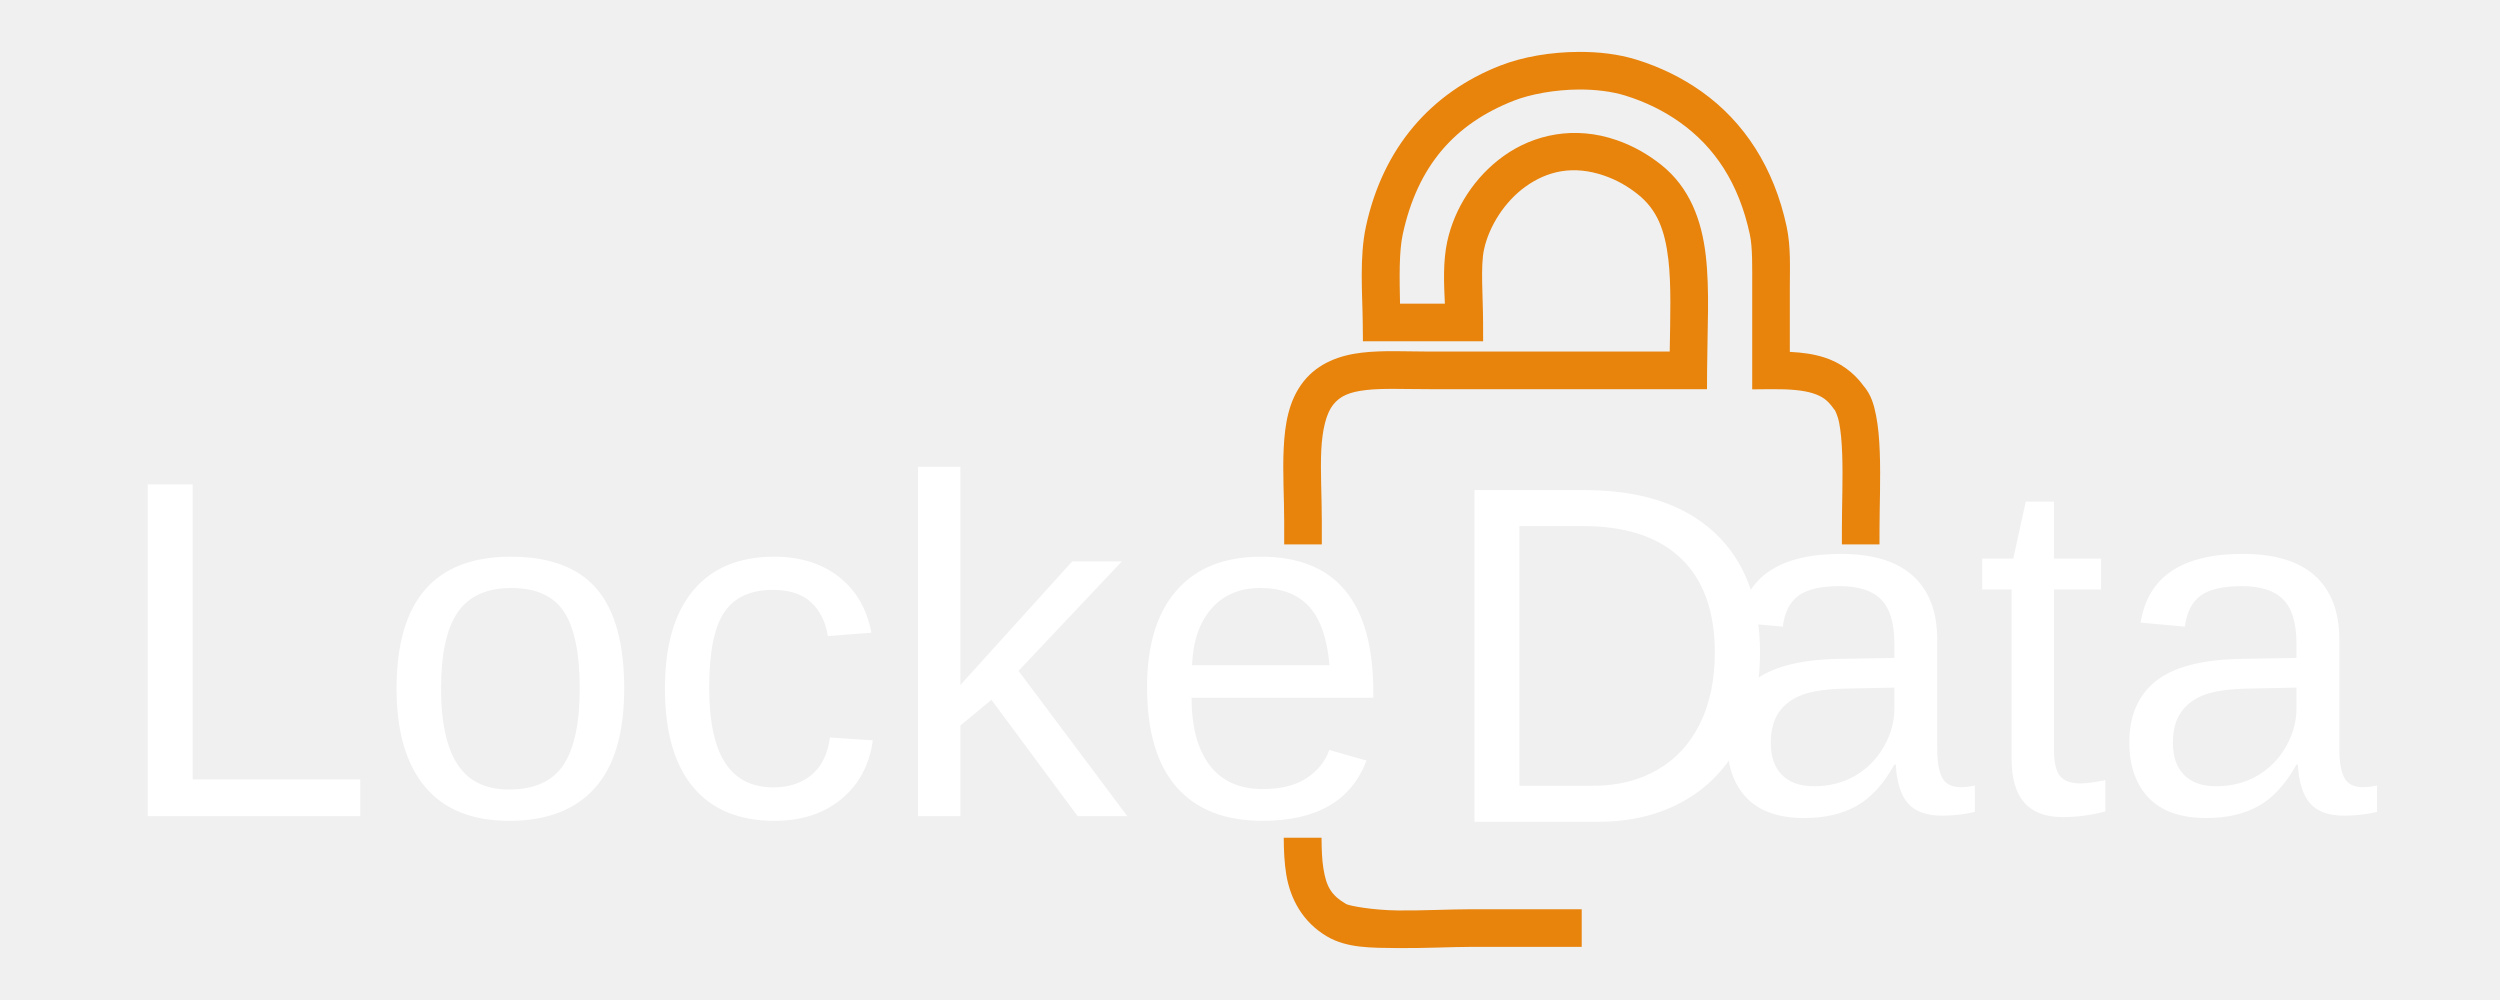
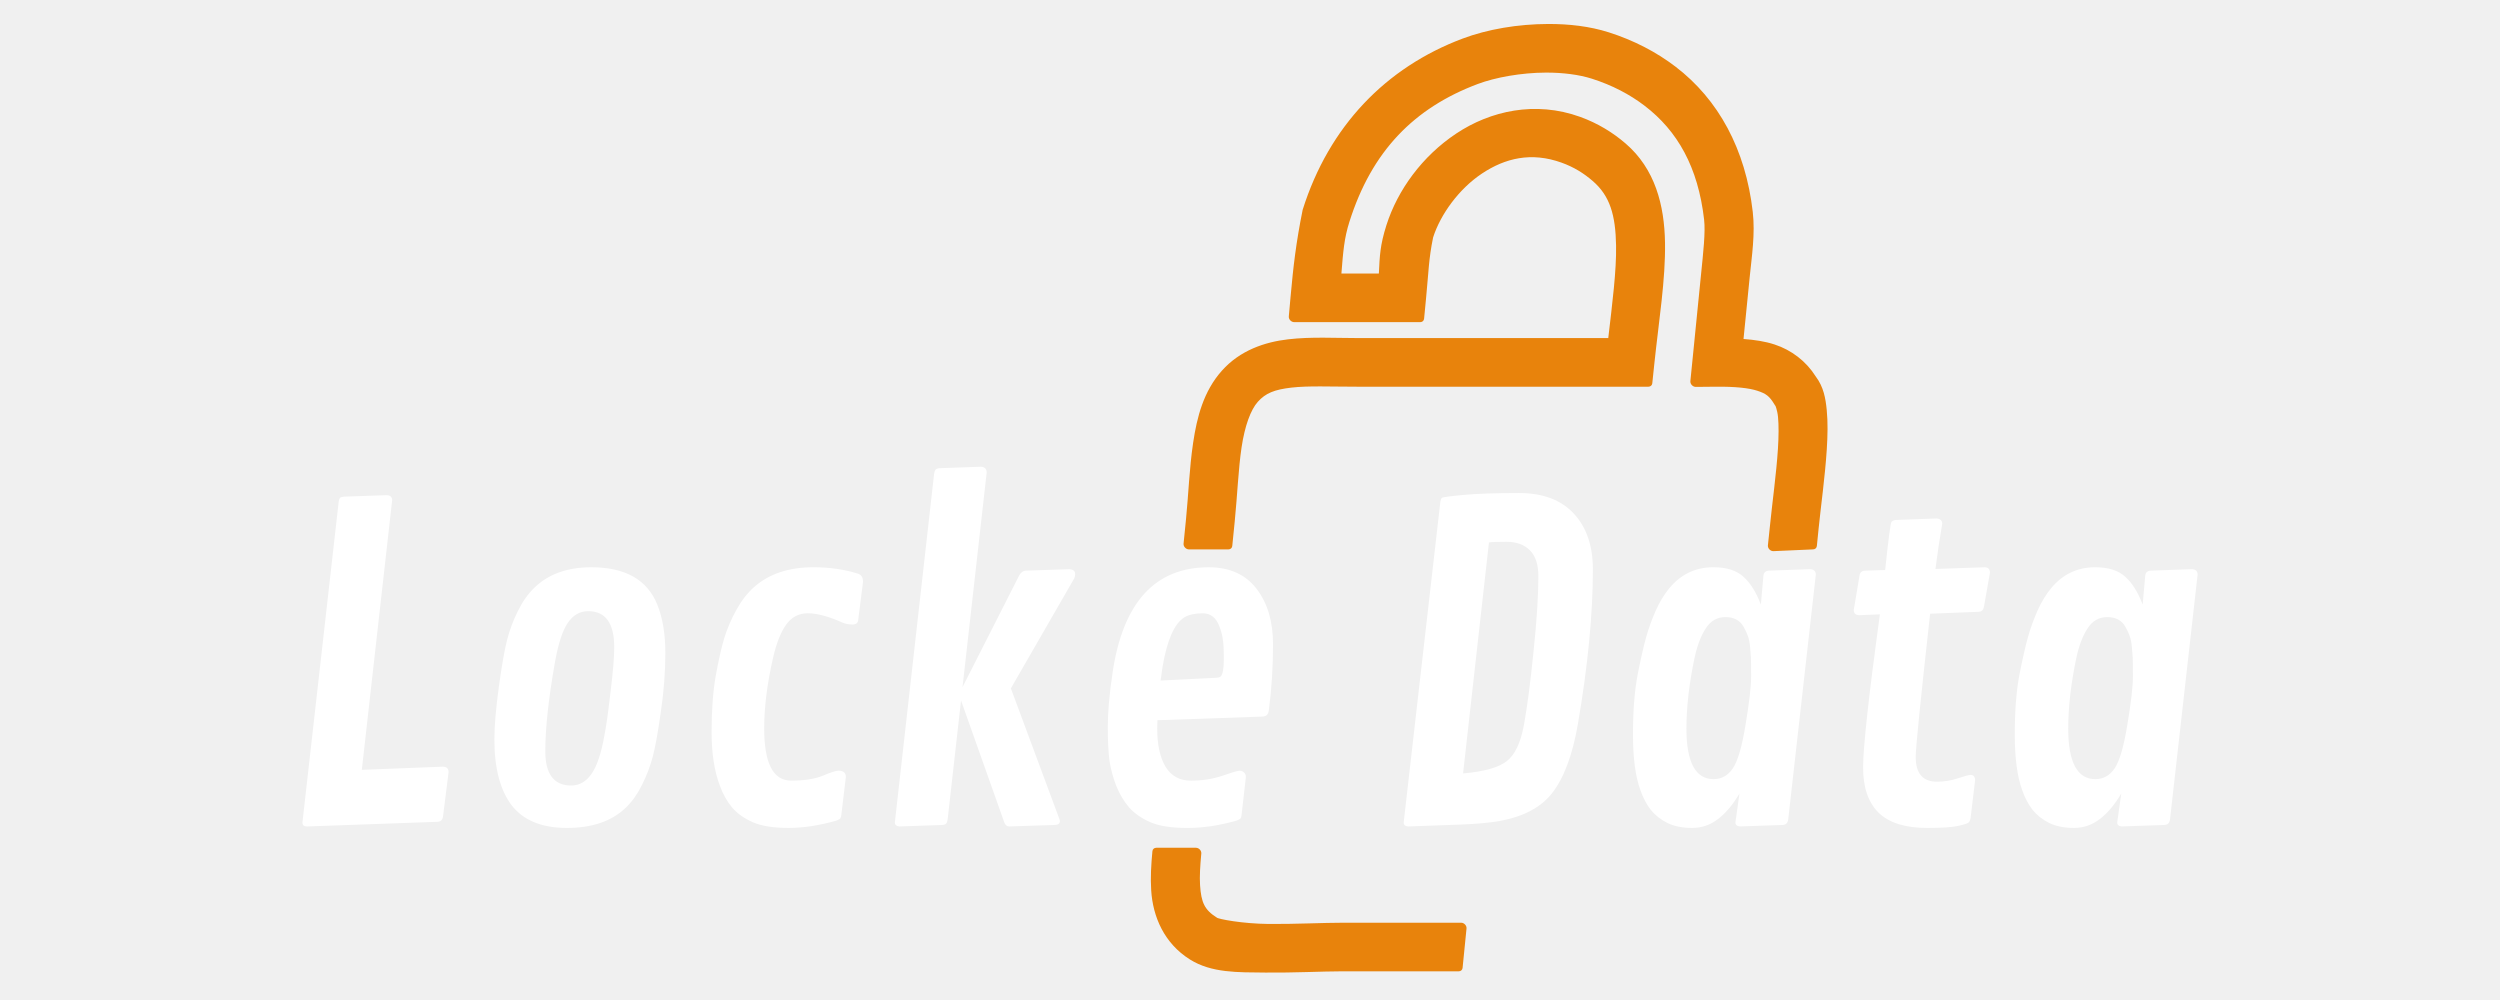
- <svg xmlns="http://www.w3.org/2000/svg" width="3000" height="1200" viewBox="0 0 793.75 317.5" version="1.1" id="svg8">
-   <defs id="defs2" />
-   <g id="layer1" transform="translate(0,20.50004)">
-     <g transform="matrix(0.08237261,0,0,0.08237261,500.4518,-29.68339)" id="g1009">
-       <rect style="opacity:1;vector-effect:none;fill:none;fill-opacity:1;stroke:none;stroke-width:44.592;stroke-linecap:butt;stroke-linejoin:miter;stroke-miterlimit:4;stroke-dasharray:none;stroke-dashoffset:0;stroke-opacity:1;paint-order:stroke markers fill" id="rect991" width="9636.092" height="3854.436" x="-6075.463" y="111.485" />
-       <g id="g1007" transform="translate(-2710.833,-853.8864)">
-         <text id="text995" y="4100.24" x="3213.978" style="font-style:normal;font-variant:normal;font-weight:normal;font-stretch:normal;font-size:1858.366px;line-height:1.25;font-family:Roboto;-inkscape-font-specification:Roboto;font-variant-ligatures:normal;font-variant-position:normal;font-variant-caps:normal;font-variant-numeric:normal;font-variant-alternates:normal;font-feature-settings:normal;text-indent:0;text-align:start;text-decoration:none;text-decoration-line:none;text-decoration-style:solid;text-decoration-color:#000000;letter-spacing:0px;word-spacing:0px;text-transform:none;writing-mode:lr-tb;direction:ltr;text-orientation:mixed;dominant-baseline:auto;baseline-shift:baseline;text-anchor:start;white-space:normal;shape-padding:0;opacity:1;vector-effect:none;fill:#ffffff;fill-opacity:1;stroke:none;stroke-width:46.459;stroke-linecap:butt;stroke-linejoin:miter;stroke-miterlimit:4;stroke-dasharray:none;stroke-dashoffset:0;stroke-opacity:1;" xml:space="preserve">
-           <tspan style="font-style:normal;font-variant:normal;font-weight:normal;font-stretch:normal;font-size:1858.366px;line-height:1.25;font-family:Arial;-inkscape-font-specification:Arial;font-variant-ligatures:normal;font-variant-position:normal;font-variant-caps:normal;font-variant-numeric:normal;font-variant-alternates:normal;font-feature-settings:normal;text-indent:0;text-align:start;text-decoration:none;text-decoration-line:none;text-decoration-style:solid;text-decoration-color:#000000;letter-spacing:0px;word-spacing:0px;text-transform:none;writing-mode:lr-tb;direction:ltr;text-orientation:mixed;dominant-baseline:auto;baseline-shift:baseline;text-anchor:start;white-space:normal;shape-padding:0;vector-effect:none;fill:#ffffff;fill-opacity:1;stroke:none;stroke-width:46.459;stroke-linecap:butt;stroke-linejoin:miter;stroke-miterlimit:4;stroke-dasharray:none;stroke-dashoffset:0;stroke-opacity:1;" y="4100.24" x="3213.978" id="tspan993">ata</tspan>
-         </text>
-         <text id="text999" y="4111.06" x="-2947.696" style="font-style:normal;font-variant:normal;font-weight:normal;font-stretch:normal;font-size:1858.366px;line-height:1.25;font-family:Cavorting;-inkscape-font-specification:Cavorting;letter-spacing:0px;word-spacing:0px;fill:#ffffff;fill-opacity:1;stroke:none;stroke-width:100;stroke-miterlimit:4;stroke-dasharray:none;paint-order:markers stroke fill;" xml:space="preserve">
-           <tspan style="font-style:normal;font-variant:normal;font-weight:normal;font-stretch:normal;font-family:Arial;-inkscape-font-specification:Arial;fill:#ffffff;fill-opacity:1;stroke:none;stroke-width:100;stroke-miterlimit:4;stroke-dasharray:none;paint-order:markers stroke fill;" y="4111.06" x="-2947.696" id="tspan997">Locke</tspan>
-         </text>
-         <path id="path1001" d="m 2722.271,1165.389 c -109.661,0.329 -217.891,19 -304.568,52.906 -267.283,104.553 -451.877,316.776 -517.385,620.088 -25.588,118.483 -13.58,257.189 -12.377,370.769 l 0.76,71.731 h 463.309 l -0.207,-72.705 c -0.287,-101.329 -10.466,-216.841 3.703,-281.691 19.376,-88.663 79.048,-184.294 161.053,-242.637 82.006,-58.343 181.647,-83.509 303.178,-41.158 49.067,17.099 89.828,40.945 127.555,70.797 75.081,59.406 105.379,137.787 118.756,252.785 11.37,97.746 7.235,218.759 5.16,354.123 h -926.26 c -91.507,0 -178.718,-5.361 -261.352,4.387 -82.633,9.748 -166.653,38.91 -223.637,110.898 -57.954,73.214 -72.089,164.975 -76.658,257.672 -4.569,92.697 1.889,189.981 1.889,279.961 v 90.324 h 145.004 v -90.324 c 0,-96.455 -6.03,-192.371 -2.064,-272.824 3.965,-80.454 19.387,-141.793 45.525,-174.814 27.459,-34.689 63.575,-49.417 126.934,-56.891 63.359,-7.474 147.995,-3.389 244.363,-3.389 h 1069.928 l 0.377,-72.121 c 0.838,-160.474 10.504,-308.954 -5.176,-443.756 -15.68,-134.801 -61.468,-261.64 -172.812,-349.74 -48.433,-38.323 -104.374,-71.206 -169.811,-94.01 -164.324,-57.264 -320.688,-21.359 -434.951,59.934 -114.263,81.292 -191.123,203.856 -218.652,329.83 -17.216,78.79 -12.81,164.942 -9.354,240.35 h -172.842 c -2.034,-99.498 -4.081,-199.841 10.398,-266.889 57.031,-264.062 199.984,-426.281 428.475,-515.66 64.219,-25.121 159.529,-42.666 252.176,-42.945 h 0.01 c 63.391,-0.19 125.772,7.544 176.541,23.205 79.749,24.599 150.047,59.823 210.516,102.717 135.352,96.014 228.031,235.814 270.217,432.578 10.857,50.635 9.139,124.62 9.139,203.346 v 393.867 l 73.205,-0.709 c 72.165,-0.701 124.781,4.41 160.588,15.867 35.807,11.457 56.346,25.968 78.766,57.527 l 2.857,4.021 3.375,3.598 c -0.826,-0.88 10.223,17.624 16.377,48.609 6.154,30.986 9.94,72.967 11.633,118.996 3.386,92.059 -1.062,200.127 -1.062,287.965 -0.028,20.552 -0.056,41.109 -0.084,61.662 h 145 c 0.028,-20.518 0.056,-41.041 0.084,-61.559 v -0.049 -0.051 c 0,-82.672 4.665,-192.659 0.963,-293.295 -1.851,-50.318 -5.659,-98.346 -14.312,-141.914 -8.213,-41.35 -18.755,-79.965 -48.19,-114.07 -38.257,-52.879 -91.184,-90.332 -151.217,-109.541 -41.024,-13.127 -84.765,-19.154 -132.982,-21.514 v -249.408 c 0,-74.872 4.405,-155.554 -12.361,-233.746 -48.563,-226.511 -163.116,-403.413 -328.103,-520.449 -73.195,-51.922 -157.572,-93.983 -251.67,-123.008 -69.235,-21.357 -144.693,-29.872 -219.723,-29.646 z M 1583.512,4194.482 c 0.213,49.438 2.312,96.253 9.668,141.449 15.178,93.249 62.662,183.174 156.643,238.637 77.078,45.488 169.919,44.059 272.387,45.1 102.468,1.04 209.829,-4.588 278.588,-4.588 h 431.162 v -145.002 h -431.16 c -76.224,0 -181.153,5.57 -277.117,4.596 -95.964,-0.974 -187.694,-17.627 -200.16,-24.984 -59.197,-34.936 -76.203,-69.36 -87.221,-137.053 -5.318,-32.672 -6.911,-72.336 -7.15,-118.154 z" style="color:#000000;font-style:normal;font-variant:normal;font-weight:normal;font-stretch:normal;font-size:medium;line-height:normal;font-family:sans-serif;font-variant-ligatures:normal;font-variant-position:normal;font-variant-caps:normal;font-variant-numeric:normal;font-variant-alternates:normal;font-feature-settings:normal;text-indent:0;text-align:start;text-decoration:none;text-decoration-line:none;text-decoration-style:solid;text-decoration-color:#000000;letter-spacing:normal;word-spacing:normal;text-transform:none;writing-mode:lr-tb;direction:ltr;text-orientation:mixed;dominant-baseline:auto;baseline-shift:baseline;text-anchor:start;white-space:normal;shape-padding:0;clip-rule:nonzero;display:inline;overflow:visible;visibility:visible;opacity:1;isolation:auto;mix-blend-mode:normal;color-interpolation:sRGB;color-interpolation-filters:linearRGB;solid-color:#000000;solid-opacity:1;vector-effect:none;fill:#e8830c;fill-opacity:1;fill-rule:evenodd;stroke:none;stroke-width:145;stroke-linecap:butt;stroke-linejoin:miter;stroke-miterlimit:4;stroke-dasharray:none;stroke-dashoffset:0;stroke-opacity:1;color-rendering:auto;image-rendering:auto;shape-rendering:auto;text-rendering:auto;enable-background:accumulate" />
-         <text xml:space="preserve" style="font-style:normal;font-variant:normal;font-weight:normal;font-stretch:condensed;font-size:1858.366px;line-height:1.25;font-family:Arial;-inkscape-font-specification:'Arial Condensed';font-variant-ligatures:normal;font-variant-position:normal;font-variant-caps:normal;font-variant-numeric:normal;font-variant-alternates:normal;font-feature-settings:normal;text-indent:0;text-align:start;text-decoration:none;text-decoration-line:none;text-decoration-style:solid;text-decoration-color:#000000;letter-spacing:0px;word-spacing:0px;text-transform:none;writing-mode:lr-tb;direction:ltr;text-orientation:mixed;dominant-baseline:auto;baseline-shift:baseline;text-anchor:start;white-space:normal;shape-padding:0;opacity:1;vector-effect:none;fill:#ffffff;fill-opacity:1;stroke:none;stroke-width:46.459;stroke-linecap:butt;stroke-linejoin:miter;stroke-miterlimit:4;stroke-dasharray:none;stroke-dashoffset:0;stroke-opacity:1;" x="2166.119" y="4132.838" id="text1005">
-           <tspan id="tspan1003" x="2166.119" y="4132.838" style="font-style:normal;font-variant:normal;font-weight:normal;font-stretch:condensed;font-size:1858.366px;line-height:1.25;font-family:Arial;-inkscape-font-specification:'Arial Condensed';font-variant-ligatures:normal;font-variant-position:normal;font-variant-caps:normal;font-variant-numeric:normal;font-variant-alternates:normal;font-feature-settings:normal;text-indent:0;text-align:start;text-decoration:none;text-decoration-line:none;text-decoration-style:solid;text-decoration-color:#000000;letter-spacing:0px;word-spacing:0px;text-transform:none;writing-mode:lr-tb;direction:ltr;text-orientation:mixed;dominant-baseline:auto;baseline-shift:baseline;text-anchor:start;white-space:normal;shape-padding:0;vector-effect:none;fill:#ffffff;fill-opacity:1;stroke:none;stroke-width:46.459;stroke-linecap:butt;stroke-linejoin:miter;stroke-miterlimit:4;stroke-dasharray:none;stroke-dashoffset:0;stroke-opacity:1;">D</tspan>
-         </text>
-       </g>
+ <svg xmlns="http://www.w3.org/2000/svg" width="3e3" height="1200" version="1.1" viewBox="0 0 793.75 317.5">
+   <g transform="translate(0 20.5)">
+     <g fill="#fff" stroke-width="7.421" style="paint-order:markers stroke fill" aria-label="Locke Data">
+       <path d="m124.51 138.33-9.63 85.594 25.793-1.01q1.751 0.067 1.751 1.751l-1.751 13.94q-0.202 1.751-1.751 1.818l-41.484 1.482q-1.414 0-1.414-1.28l11.516-101.89q0.135-0.808 0.404-1.145 0.337-0.337 1.28-0.404l13.536-0.471q1.751 0.067 1.751 1.616z" style="paint-order:markers stroke fill" />
+       <path d="m180 242.37q-11.92 0-17.509-7.138-5.522-7.206-5.522-20.944 0-6.398 1.414-16.701 1.414-10.304 2.626-14.95 1.212-4.714 3.434-9.159 2.222-4.512 5.253-7.408 6.667-6.465 18.048-6.465 16.162 0 20.944 11.852 2.559 6.33 2.559 15.354 0 8.957-1.414 18.587-1.347 9.63-2.559 14.277-1.212 4.579-3.434 9.024-2.155 4.377-5.186 7.273-6.667 6.398-18.654 6.398zm11.92-29.497q0.741-3.569 1.886-13.334 1.212-9.832 1.212-14.546 0-11.448-8.283-11.448-3.906 0-6.465 3.704-2.492 3.704-4.041 12.324-3.098 17.509-3.098 28.419t8.216 10.91q3.906 0 6.465-3.704 2.626-3.771 4.108-12.324z" style="paint-order:markers stroke fill" />
+       <path d="m272.53 161.69q1.482 0.539 1.482 2.559l-1.549 12.189q-0.135 1.347-1.886 1.347-1.684 0-3.232-0.673-6.532-2.896-10.842-2.896t-6.869 3.569q-2.559 3.569-4.108 10.236-2.896 12.459-2.896 22.762 0 16.567 8.553 16.567 6.196 0 10.034-1.549 3.839-1.616 4.983-1.616 2.357 0 2.357 2.02l-1.414 11.852q-0.135 1.212-0.539 1.482-0.337 0.202-0.943 0.471-8.149 2.357-15.354 2.357-7.138 0-11.314-1.818-4.108-1.818-6.532-4.647-2.424-2.896-3.906-6.936-2.626-6.936-2.626-17.038 0-10.169 1.28-17.644 1.347-7.543 2.761-12.257 1.482-4.714 3.906-9.024 2.424-4.377 5.657-7.206 7.071-6.196 18.722-6.196 7.812 0 14.277 2.088z" style="paint-order:markers stroke fill" />
+       <path d="m336.51 240.22q0 1.212-1.818 1.212l-14.344 0.471q-1.01-0.067-1.482-1.28l-13.738-38.723-4.243 37.712q-0.135 0.943-0.471 1.347t-1.28 0.471l-13.536 0.471q-1.482-0.135-1.482-1.28l12.459-110.65q0.135-0.943 0.471-1.347 0.337-0.404 1.28-0.471l13.199-0.471q1.751 0.202 1.751 1.818l-7.677 68.152 17.913-35.288q0.808-1.616 2.222-1.684l13.94-0.471q1.684 0.202 1.684 1.549 0 0.741-0.269 1.347l-20.136 34.951 15.354 41.349q0.202 0.471 0.202 0.808z" style="paint-order:markers stroke fill" />
+       <path d="m354.42 229.04q-1.549-4.041-2.155-7.947-0.539-3.973-0.539-10.842t1.482-16.971q4.916-33.672 30.574-33.672 9.899 0 15.152 6.802 5.253 6.802 5.253 17.644t-1.347 21.079q-0.202 1.818-2.088 1.886l-33.268 1.145q-0.067 1.01-0.067 2.694 0 7.61 2.626 12.055 2.694 4.445 8.081 4.445t9.967-1.549q4.647-1.616 5.455-1.616 0.808 0 1.414 0.539 0.606 0.539 0.606 1.482l-1.347 11.852q-0.067 1.01-0.404 1.347-0.269 0.269-1.145 0.606-8.149 2.357-15.691 2.357t-11.718-1.818q-4.175-1.818-6.734-4.647-2.492-2.896-4.108-6.869zm14.681-37.78-0.606 4.31 17.577-0.875q1.145-0.067 1.482-0.404 1.01-1.01 1.01-5.522 0-4.579-0.337-6.398-0.269-1.886-1.01-3.839-1.549-4.31-5.32-4.31-3.704 0-5.859 1.28-4.781 2.963-6.936 15.758z" style="paint-order:markers stroke fill" />
+       <path d="m457.32 138.73q0.135-0.808 0.471-1.145t6.802-0.943 17.711-0.606q11.314 0 17.375 6.532 6.061 6.465 6.061 17.779 0 21.348-4.781 49.161-2.559 14.748-8.283 21.954-5.253 6.6-16.432 8.687-5.051 0.875-12.324 1.145l-16.769 0.606q-1.482-0.067-1.482-1.28zm15.422 12.997-8.216 73.337q10.034-0.875 13.873-3.906 3.906-3.03 5.455-11.516 1.549-8.485 3.03-23.166 1.549-14.681 1.549-24.042 0-5.522-2.694-8.216t-7.34-2.694q-4.579 0-5.657 0.202z" style="paint-order:markers stroke fill" />
+       <path d="m576.52 161.96-8.755 77.647q-0.202 1.751-1.751 1.818l-13.603 0.471q-1.414-0.135-1.414-1.28l1.28-9.159q-3.098 5.253-6.802 8.081-3.637 2.828-8.216 2.828-4.579 0-7.812-1.549-3.232-1.616-5.32-4.175-2.02-2.626-3.3-6.263-2.357-6.465-2.357-17.644 0-11.246 1.482-19.058 1.549-7.812 2.694-11.852 1.145-4.108 3.03-8.418 1.953-4.31 4.377-7.206 5.522-6.6 13.94-6.6 6.263 0 9.563 3.03 3.3 2.963 5.522 8.822l0.808-9.159q0.135-1.482 1.684-1.616l13.199-0.471q1.751 0.135 1.751 1.751zm-41.08 48.824q0 16.095 8.62 16.095 3.771 0 6.128-3.434 2.357-3.502 4.041-13.94 1.751-10.438 1.751-15.22t-0.067-6.061-0.269-3.367q-0.202-2.155-0.741-3.569-0.539-1.482-1.414-2.963-1.751-2.896-5.657-2.896t-6.196 3.502q-2.29 3.434-3.569 9.226-2.626 12.391-2.626 22.628z" style="paint-order:markers stroke fill" />
+       <path d="m598.54 160.48q1.549-14.816 2.02-15.287 0.471-0.539 1.414-0.606l12.863-0.471q1.818 0.135 1.818 1.684-1.28 7.475-2.155 14.344l15.691-0.539q1.616 0.067 1.616 1.751l-1.886 10.708q-0.269 1.616-1.684 1.684l-15.422 0.606q-4.579 41.214-4.579 45.457 0 7.879 6.734 7.879 3.434 0 6.667-1.077t4.041-1.077q1.414 0 1.414 1.751l-1.414 11.785q-0.135 1.01-0.539 1.482-0.337 0.471-3.3 1.145-2.896 0.673-9.967 0.673-10.371 0-15.354-4.781-4.983-4.849-4.983-14.412t5.32-48.622l-6.6 0.269q-1.684-0.067-1.684-1.684l1.818-10.842q0.202-1.549 1.751-1.616z" style="paint-order:markers stroke fill" />
+       <path d="m697.74 161.96-8.755 77.647q-0.202 1.751-1.751 1.818l-13.603 0.471q-1.414-0.135-1.414-1.28l1.28-9.159q-3.098 5.253-6.802 8.081-3.637 2.828-8.216 2.828-4.579 0-7.812-1.549-3.232-1.616-5.32-4.175-2.02-2.626-3.3-6.263-2.357-6.465-2.357-17.644 0-11.246 1.482-19.058 1.549-7.812 2.694-11.852 1.145-4.108 3.03-8.418 1.953-4.31 4.377-7.206 5.522-6.6 13.94-6.6 6.263 0 9.563 3.03 3.3 2.963 5.522 8.822l0.808-9.159q0.135-1.482 1.684-1.616l13.199-0.471q1.751 0.135 1.751 1.751zm-41.08 48.824q0 16.095 8.62 16.095 3.771 0 6.128-3.434 2.357-3.502 4.041-13.94 1.751-10.438 1.751-15.22t-0.067-6.061-0.269-3.367q-0.202-2.155-0.741-3.569-0.539-1.482-1.414-2.963-1.751-2.896-5.657-2.896t-6.196 3.502q-2.29 3.434-3.569 9.226-2.626 12.391-2.626 22.628z" style="paint-order:markers stroke fill" />
    </g>
+     <path d="m491.55-12.886c-9.631 0.03-19.27 1.661-27.216 4.652-24.309 9.151-42.345 27.767-50.72 54.281-0.012 0.043-0.024 0.086-0.033 0.131-2.069 10.279-2.951 17.763-3.829 27.589l-0.556 6.195c-0.081 0.922 0.766 1.819 1.718 1.821h40.004c0.662 7.99e-4 1.167-0.444 1.23-1.083l0.605-6.279c0.851-8.758 0.844-12.688 2.263-19.553 2.351-7.331 8.206-15.417 15.518-20.274 7.366-4.893 15.655-6.921 25.278-3.447 3.887 1.403 6.976 3.326 9.834 5.782 5.505 4.729 7.297 10.821 7.458 20.577 0.132 7.998-1.176 18.092-2.481 29.338h-78.869c-7.844 0-15.385-0.473-22.771 0.388-7.424 0.866-15.26 3.484-21.038 9.966-5.859 6.573-7.917 14.774-9.123 22.865-1.209 8.106-1.49 16.532-2.26 24.239l-0.78 7.796c-0.093 0.926 0.757 1.836 1.716 1.837h12.52c0.659-5.8e-4 1.161-0.443 1.226-1.079l0.78-7.796c0.837-8.383 1.151-16.663 2.169-23.497 1.017-6.817 2.892-11.94 5.152-14.475 2.472-2.773 5.287-3.893 10.677-4.522 5.34-0.623 12.605-0.287 20.967-0.287h92.384c0.658-7e-5 1.16-0.44 1.227-1.075l0.652-6.224c1.452-13.808 3.583-26.655 3.389-38.482-0.195-11.856-3.147-23.388-12.525-31.445-4.003-3.439-8.753-6.404-14.416-8.449-14.258-5.148-28.502-1.906-39.326 5.284-10.799 7.173-18.628 17.935-22.181 29.094-2.044 6.42-2.124 9.752-2.407 15.364h-11.888c0.561-7.13 0.897-11.226 2.526-16.384 7.11-22.51 20.536-36.18 40.743-43.788 5.568-2.096 13.846-3.6 21.666-3.624h8e-3c5.353-0.017 10.546 0.653 14.559 1.93 6.497 2.068 12.072 5.014 16.748 8.584 10.463 7.988 16.997 19.492 18.907 36.173 0.462 4.036-0.282 10.444-0.963 17.261l-3.399 34.007c-0.093 0.931 0.766 1.844 1.729 1.837l6.327-0.063c6.162-0.06 10.568 0.412 13.221 1.29 2.763 0.913 3.8 1.696 5.317 4.18l5e-3 4e-3 0.215 0.35c0.047 0.076 0.1 0.15 0.159 0.219l0.058 0.067c0.06 0.157 0.143 0.388 0.24 0.7 0.198 0.639 0.438 1.601 0.559 2.823 0.25 2.534 0.222 6.116-0.027 10.046-0.496 7.866-1.809 17.188-2.571 24.816l-0.617 5.881c-0.093 0.926 0.757 1.836 1.716 1.837l12.603-0.559c0.659-5.8e-4 1.161-0.443 1.226-1.079l0.497-4.939s0.012-0.137 0.037-0.383l-7.3e-4 -4e-3c0.708-7.088 2.065-16.606 2.617-25.373 0.277-4.381 0.369-8.589-0.015-12.478-0.358-3.625-0.964-7.314-3.503-10.661-3.071-4.867-7.681-8.364-13.012-10.126-3.09-1.021-6.401-1.496-9.908-1.761l1.986-19.873c0.641-6.413 1.753-13.464 0.949-20.484-2.277-19.885-10.879-35.688-24.535-46.114-6.049-4.618-13.166-8.343-21.218-10.906-6.011-1.913-12.594-2.657-19.183-2.638h-0.013zm-124.43 261.55c-0.663-3.1e-4 -1.168 0.446-1.229 1.087-0.408 4.3-0.642 8.41-0.388 12.431 0.528 8.389 4.117 16.818 12.308 21.955 6.877 4.313 15.178 4.065 23.993 4.155 8.903 0.09 18.256-0.396 24.113-0.396h37.227c0.659-5.9e-4 1.161-0.443 1.226-1.079l1.25-12.52c0.093-0.926-0.757-1.836-1.716-1.837h-37.227c-6.652 0-15.743 0.48-23.953 0.396-4.059-0.041-8.018-0.415-11.058-0.855-1.52-0.22-2.814-0.457-3.758-0.67-0.472-0.106-0.855-0.209-1.119-0.291-0.264-0.081-0.456-0.199-0.266-0.08-2.231-1.399-3.402-2.607-4.175-4.13-0.773-1.523-1.155-3.513-1.334-6.355-0.168-2.679 0.028-6.054 0.4-9.983 0.087-0.925-0.763-1.829-1.719-1.829z" color="#000000" color-rendering="auto" dominant-baseline="auto" fill="#e8830c" fill-rule="evenodd" image-rendering="auto" shape-rendering="auto" solid-color="#000000" style="font-feature-settings:normal;font-variant-alternates:normal;font-variant-caps:normal;font-variant-ligatures:normal;font-variant-numeric:normal;font-variant-position:normal;isolation:auto;mix-blend-mode:normal;shape-padding:0;text-decoration-color:#000000;text-decoration-line:none;text-decoration-style:solid;text-indent:0;text-orientation:mixed;text-transform:none;white-space:normal" />
  </g>
</svg>
